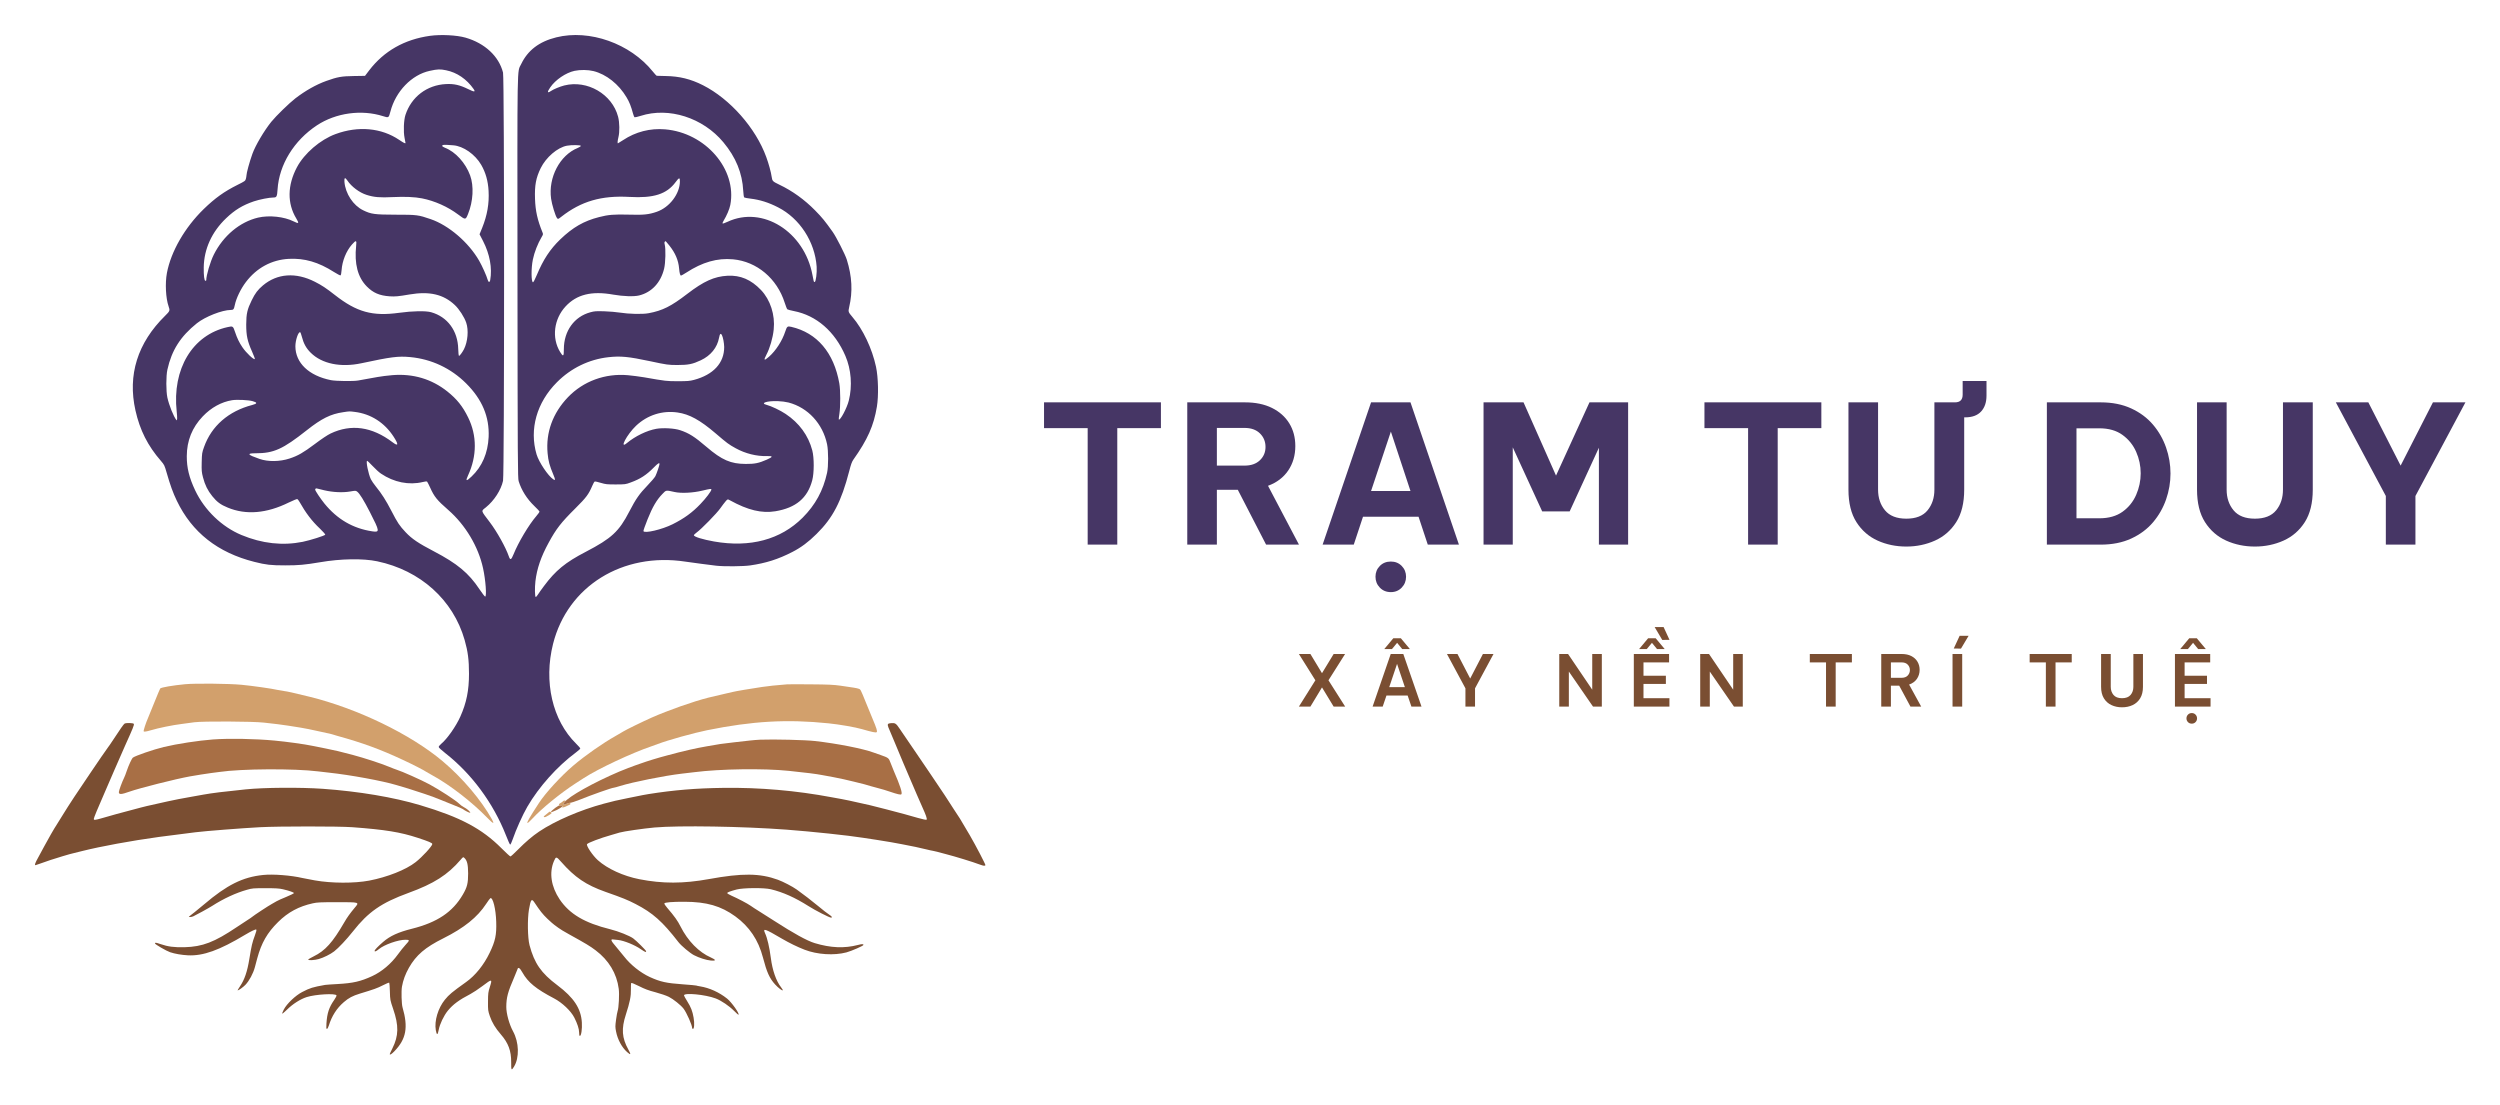
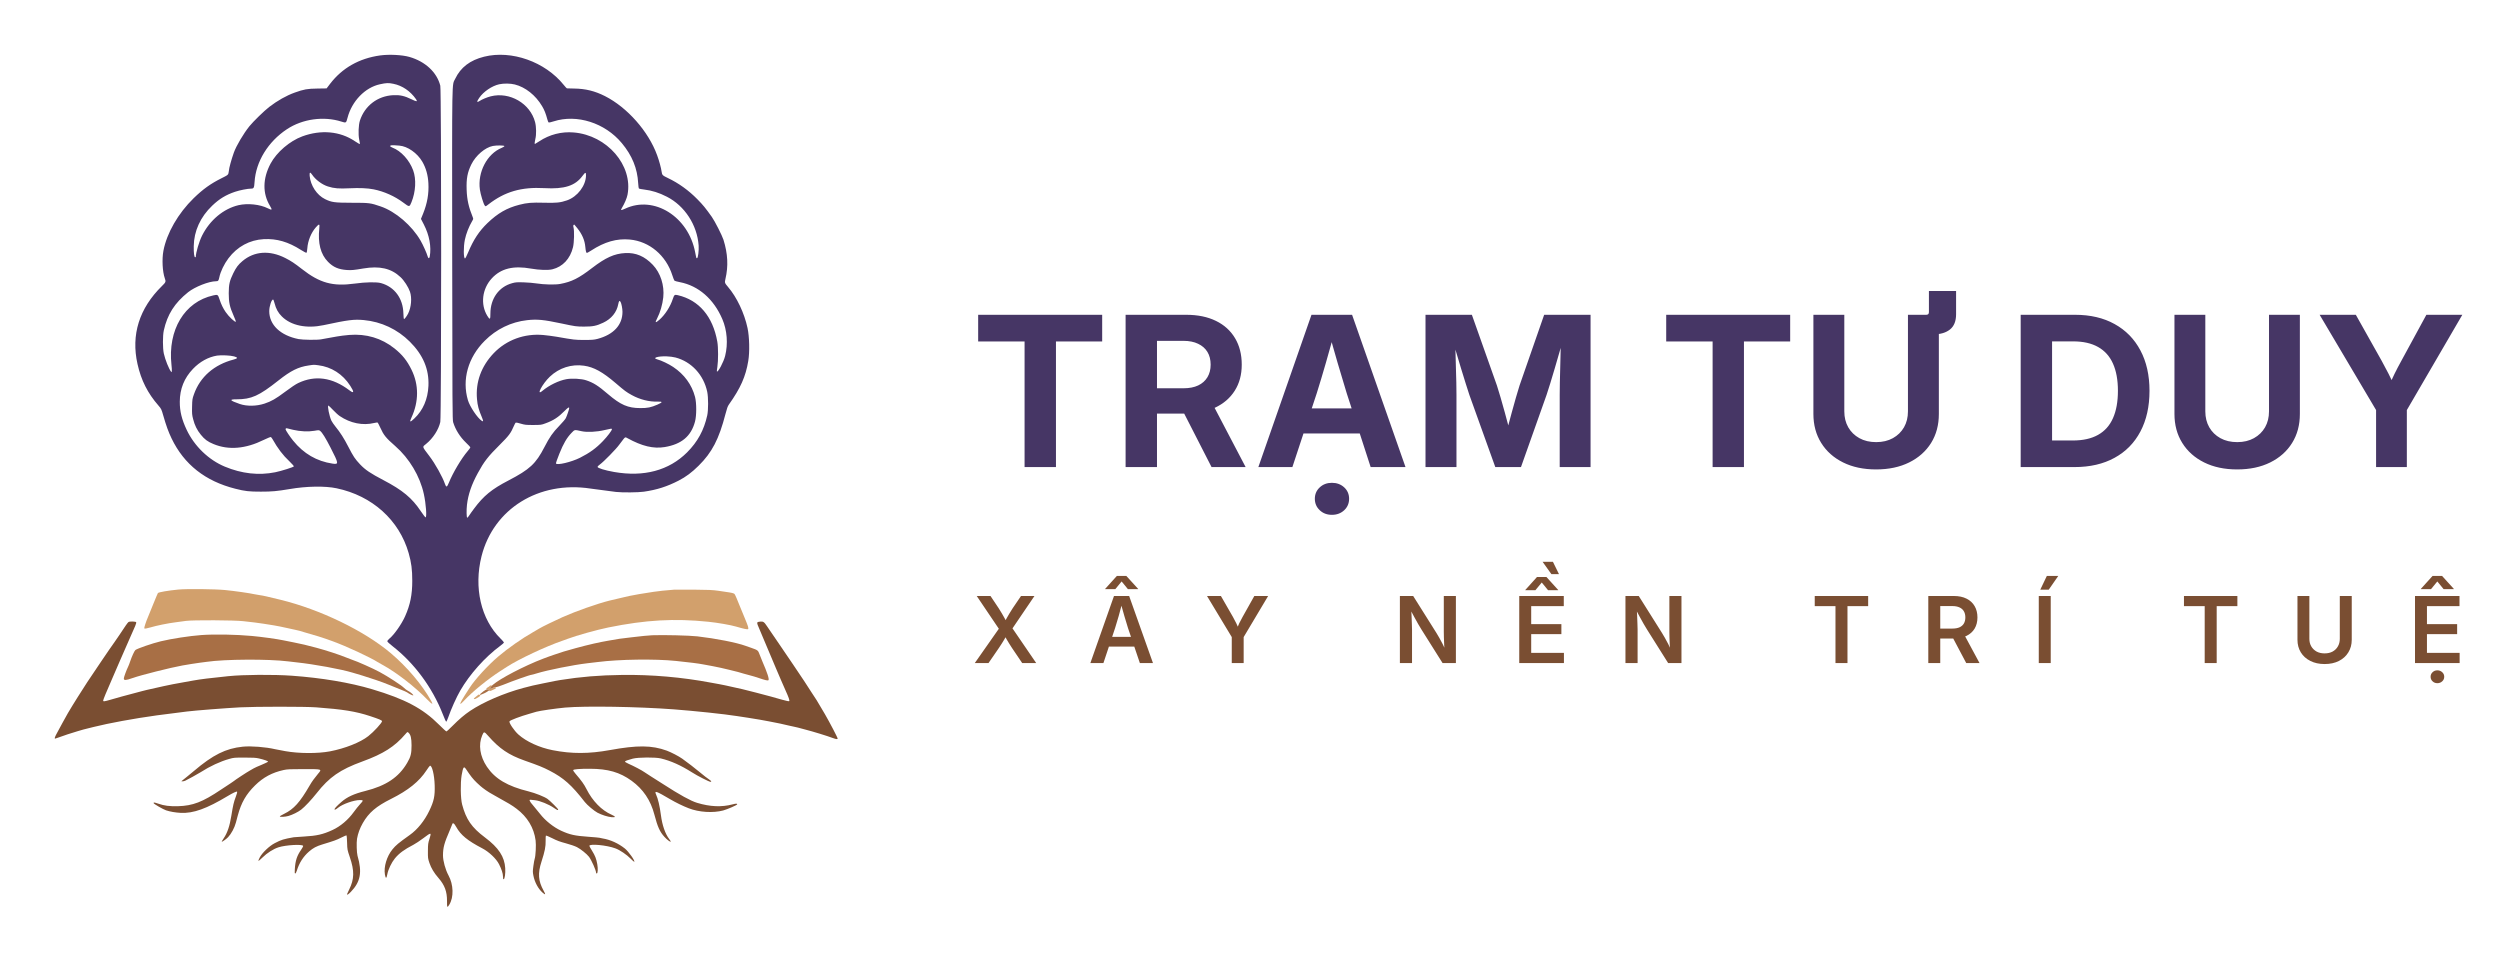
- <svg xmlns="http://www.w3.org/2000/svg" viewBox="0 0 4291 1896">
-   <g transform="translate(-117.0 42.0)">
+ <svg xmlns="http://www.w3.org/2000/svg" viewBox="-74 -74 5209 2004">
+   <svg x="0" y="0" width="1712" height="1856" viewBox="137 -22 1712 1856">
    <g transform="translate(0,1815) scale(0.1,-0.1)" fill="#D2A06C">
      <path d="M4345 6826 c-207 -20 -408 -54 -425 -73 -4 -4 -48 -109 -98 -233 -50 -124 -100 -247 -112 -275 -37 -83 -80 -217 -74 -227 7 -11 42 -6 124 18 135 40 369 88 530 108 69 9 166 22 215 29 146 20 1010 16 1195 -6 80 -9 186 -21 235 -27 50 -6 131 -17 180 -25 50 -8 148 -24 220 -35 71 -12 188 -35 260 -52 71 -16 152 -34 179 -39 26 -4 69 -15 95 -22 25 -8 64 -20 86 -26 441 -122 739 -231 1131 -414 166 -77 360 -176 404 -207 14 -9 61 -36 105 -60 296 -161 683 -461 942 -730 98 -101 125 -111 79 -27 -187 336 -507 714 -849 1002 -550 463 -1466 906 -2292 1108 -290 71 -362 87 -435 97 -41 6 -91 14 -110 19 -86 21 -424 69 -610 87 -218 21 -796 27 -975 10z" />
      <path d="M14680 6824 c-200 -16 -314 -28 -430 -45 -160 -23 -479 -77 -500 -85 -8 -3 -55 -14 -105 -24 -83 -18 -171 -39 -315 -74 -256 -64 -698 -220 -975 -343 -153 -68 -446 -211 -485 -237 -19 -13 -78 -47 -130 -76 -226 -127 -528 -338 -734 -514 -209 -178 -476 -469 -587 -641 -162 -249 -208 -329 -196 -341 4 -4 42 29 83 74 163 177 486 440 749 610 55 35 116 75 135 87 248 161 821 430 1160 545 30 10 80 28 110 40 180 68 610 188 845 236 778 158 1375 192 2084 119 189 -19 464 -67 576 -100 171 -50 240 -64 252 -52 15 15 2 59 -73 237 -29 69 -78 188 -109 265 -97 240 -94 233 -129 244 -32 11 -79 19 -311 52 -115 16 -206 21 -505 23 -201 2 -385 2 -410 0z" />
      <path d="M10833 4818 c-4 -7 -21 -20 -37 -28 -43 -22 -43 -38 -2 -46 36 -6 46 -18 24 -27 -7 -3 -3 -6 9 -6 19 -1 50 11 121 47 22 11 19 27 -5 30 -13 2 -33 -4 -45 -12 -12 -9 -33 -16 -46 -16 -23 0 -23 0 4 35 25 33 25 35 6 35 -12 0 -25 -6 -29 -12z" />
      <path d="M10579 4620 c-13 -11 -37 -31 -54 -44 -26 -21 -28 -25 -13 -31 11 -5 38 7 77 32 55 36 58 40 40 51 -24 15 -22 16 -50 -8z" />
    </g>
    <g transform="translate(0,1815) scale(0.1,-0.1)" fill="#A86F45">
      <path d="M4825 5878 c-250 -19 -617 -75 -845 -130 -173 -41 -490 -151 -529 -182 -19 -15 -74 -133 -107 -232 -14 -43 -34 -95 -44 -114 -34 -68 -90 -220 -90 -245 0 -46 39 -44 185 8 166 59 790 217 1035 261 126 22 264 44 360 57 47 6 112 14 145 19 378 56 1285 61 1695 10 41 -5 122 -15 180 -21 373 -40 927 -142 1165 -214 28 -8 120 -36 205 -61 85 -26 211 -67 280 -91 69 -25 136 -48 150 -53 14 -4 70 -26 125 -49 55 -23 159 -65 230 -93 72 -28 137 -57 145 -63 34 -26 110 -65 127 -65 25 1 -54 72 -111 99 -23 12 -57 37 -76 57 -52 53 -343 243 -510 332 -143 77 -474 224 -560 250 -19 6 -78 28 -130 50 -154 63 -422 150 -630 206 -220 58 -294 76 -465 110 -99 19 -200 40 -225 45 -125 27 -452 72 -650 90 -331 31 -776 39 -1055 19z" />
      <path d="M14220 5874 c-47 -2 -125 -8 -175 -14 -49 -5 -173 -19 -275 -31 -192 -21 -276 -33 -470 -69 -63 -12 -128 -24 -145 -27 -34 -5 -265 -58 -340 -78 -27 -7 -113 -30 -190 -50 -168 -44 -336 -96 -462 -141 -51 -19 -94 -34 -97 -34 -6 0 -212 -80 -268 -104 -439 -187 -873 -430 -940 -527 -28 -39 -28 -39 -5 -39 13 0 32 7 43 15 10 8 35 15 55 15 20 0 92 23 160 50 209 85 563 210 595 210 8 0 55 13 106 29 226 70 764 177 1053 211 55 6 154 18 220 26 448 57 1192 68 1625 23 296 -31 467 -52 575 -73 44 -8 132 -24 195 -36 63 -12 140 -28 170 -35 30 -8 107 -26 170 -40 63 -14 147 -35 185 -46 39 -11 93 -27 120 -35 28 -8 66 -18 85 -23 117 -31 163 -45 230 -68 138 -47 189 -58 201 -46 21 21 -20 147 -130 401 -15 37 -41 100 -56 140 -30 82 -36 86 -170 133 -44 15 -98 34 -120 42 -185 68 -621 154 -1005 198 -170 19 -700 32 -940 23z" />
      <path d="M10702 4705 c-105 -79 -97 -96 19 -40 80 40 127 75 98 75 -8 0 -23 3 -35 6 -14 4 -39 -9 -82 -41z" />
    </g>
    <g transform="translate(0,1815) scale(0.1,-0.1)" fill="#7A4E32">
      <path d="M3308 6150 c-16 -10 -75 -94 -196 -279 -34 -53 -75 -112 -90 -131 -15 -19 -68 -95 -117 -167 -50 -73 -134 -197 -187 -275 -192 -281 -373 -555 -466 -708 -52 -85 -102 -166 -112 -180 -30 -43 -155 -260 -210 -365 -29 -55 -77 -143 -106 -196 -52 -93 -64 -129 -45 -129 5 0 40 12 77 26 87 33 272 94 389 128 50 14 104 30 120 35 17 5 50 13 75 19 25 6 90 22 145 36 316 79 830 174 1315 241 94 13 204 27 625 80 166 21 809 71 1110 87 335 17 1339 17 1580 0 565 -42 826 -84 1127 -183 188 -62 248 -87 248 -106 0 -34 -174 -224 -286 -311 -167 -131 -483 -256 -798 -317 -255 -48 -645 -47 -931 4 -99 18 -196 36 -215 41 -189 45 -504 70 -673 52 -352 -36 -621 -170 -1017 -507 -52 -44 -124 -103 -158 -130 -121 -95 -111 -84 -80 -85 15 0 40 5 55 12 39 17 269 143 323 178 196 126 412 226 600 278 90 26 107 27 315 27 178 0 235 -3 300 -18 111 -26 190 -54 190 -66 0 -6 -60 -36 -133 -66 -73 -29 -147 -63 -165 -74 -18 -11 -54 -32 -82 -47 -54 -29 -309 -196 -338 -222 -9 -8 -39 -29 -67 -46 -27 -17 -115 -75 -196 -129 -385 -259 -587 -336 -895 -345 -182 -4 -284 9 -415 54 -81 27 -94 29 -94 11 0 -16 197 -130 260 -151 84 -28 195 -47 305 -53 263 -13 539 86 985 354 107 64 180 97 189 88 7 -7 -2 -43 -25 -103 -44 -118 -57 -173 -94 -400 -35 -217 -83 -357 -159 -469 -27 -40 -46 -73 -42 -73 16 0 98 59 133 96 67 70 134 195 163 304 10 36 28 103 40 150 72 266 172 441 359 625 171 169 356 268 597 321 72 16 130 19 411 19 397 0 389 2 306 -96 -79 -95 -130 -165 -178 -249 -201 -347 -328 -488 -526 -585 -52 -26 -94 -50 -94 -56 0 -16 112 -10 181 10 83 24 199 81 264 131 74 57 218 210 320 340 266 339 490 494 956 664 437 159 672 309 896 570 41 48 43 49 62 32 49 -44 65 -112 66 -266 0 -171 -16 -237 -91 -365 -175 -300 -439 -477 -874 -586 -235 -59 -377 -124 -496 -228 -91 -79 -144 -135 -144 -152 0 -19 27 -8 73 30 92 77 330 161 455 161 78 0 78 -7 1 -90 -33 -36 -91 -108 -129 -161 -116 -161 -277 -297 -442 -373 -199 -92 -328 -121 -593 -136 -99 -5 -196 -12 -215 -15 -212 -38 -257 -51 -395 -123 -114 -59 -263 -201 -314 -300 -18 -35 -30 -66 -27 -70 4 -3 41 28 84 70 95 95 229 180 336 214 150 48 497 68 512 29 3 -7 -15 -42 -39 -77 -90 -128 -123 -229 -134 -406 -5 -76 -3 -92 8 -92 9 0 22 22 33 57 50 163 136 298 257 402 84 73 151 108 274 146 250 76 298 93 394 142 57 30 108 50 112 46 4 -4 9 -73 11 -153 4 -144 5 -146 56 -297 99 -288 95 -461 -13 -678 -25 -49 -45 -93 -45 -97 0 -21 31 -2 81 50 201 209 238 407 138 752 -17 58 -23 279 -10 354 20 113 58 216 120 326 124 217 278 349 591 505 356 178 585 362 735 592 33 51 66 94 72 97 43 18 94 -188 100 -405 7 -226 -15 -331 -113 -534 -99 -207 -246 -389 -404 -501 -245 -175 -291 -214 -364 -303 -117 -144 -183 -363 -156 -522 16 -91 33 -90 50 4 18 99 87 244 157 330 89 108 193 185 388 286 44 23 136 84 205 136 168 127 172 126 128 -15 -28 -87 -31 -107 -32 -250 -1 -151 0 -157 32 -252 37 -108 95 -205 189 -313 129 -149 178 -282 177 -478 -1 -141 4 -148 48 -76 95 155 88 417 -17 609 -65 120 -115 303 -115 417 1 163 26 256 137 512 25 57 49 116 53 130 12 49 41 32 87 -51 95 -169 234 -283 542 -444 140 -73 291 -216 349 -331 52 -102 82 -194 82 -253 0 -45 4 -60 14 -60 22 0 40 119 33 229 -14 240 -137 428 -421 641 -279 209 -394 376 -477 687 -33 125 -38 446 -10 612 31 174 45 194 92 124 100 -150 142 -203 225 -283 52 -49 107 -98 122 -107 15 -10 45 -32 67 -49 22 -18 103 -67 180 -109 296 -164 360 -202 458 -276 225 -169 363 -397 397 -661 13 -93 0 -329 -19 -381 -6 -15 -18 -82 -27 -148 -15 -113 -15 -128 0 -204 27 -139 100 -273 190 -353 64 -56 70 -45 22 41 -112 203 -123 359 -44 602 70 217 90 315 87 439 -1 52 1 98 5 104 4 6 56 -15 134 -54 99 -50 160 -73 282 -105 92 -25 186 -57 230 -79 79 -40 206 -142 253 -203 52 -69 147 -282 147 -332 0 -8 6 -15 14 -15 22 0 28 97 11 193 -20 114 -45 178 -110 282 -30 48 -55 93 -55 100 0 50 366 15 543 -52 95 -35 236 -131 318 -215 38 -39 72 -68 75 -65 20 20 -121 217 -196 277 -137 109 -303 184 -463 210 -32 5 -61 11 -66 14 -4 3 -108 12 -230 21 -284 20 -388 43 -569 126 -159 73 -331 211 -438 349 -32 41 -96 119 -142 173 -88 101 -98 131 -45 122 15 -2 53 -6 84 -9 98 -10 287 -86 391 -160 70 -48 88 -55 88 -33 0 14 -163 177 -221 220 -59 44 -256 123 -394 157 -442 109 -699 262 -869 513 -147 219 -183 459 -98 657 35 82 41 81 123 -12 236 -268 426 -397 759 -515 299 -105 382 -139 520 -210 293 -151 460 -299 735 -654 49 -63 195 -186 265 -223 91 -47 213 -86 293 -93 90 -8 90 12 0 52 -207 90 -397 284 -523 534 -48 96 -104 175 -228 319 -30 34 -52 68 -49 76 7 18 137 29 347 28 379 -1 624 -72 870 -250 241 -175 397 -406 475 -706 67 -255 112 -356 209 -463 55 -60 122 -111 132 -100 3 3 -11 27 -32 54 -83 107 -147 292 -173 498 -25 190 -60 342 -101 431 -40 88 -2 75 292 -98 125 -73 264 -141 388 -189 216 -84 506 -102 718 -46 91 25 292 113 292 128 0 18 -24 18 -97 -1 -231 -60 -466 -50 -738 32 -133 40 -361 166 -705 388 -96 62 -213 137 -260 165 -47 29 -108 68 -135 88 -55 39 -219 125 -333 175 -41 18 -72 38 -70 44 5 14 55 32 163 61 112 29 470 32 585 4 211 -51 416 -143 650 -291 112 -72 355 -196 383 -196 29 0 19 18 -30 51 -53 36 -91 66 -192 149 -107 89 -250 199 -366 282 -73 52 -231 134 -323 168 -311 113 -611 116 -1187 11 -435 -79 -793 -80 -1190 -2 -276 54 -549 179 -714 327 -88 79 -202 248 -185 275 14 23 227 104 419 158 61 18 124 36 140 41 67 20 412 70 600 87 425 37 1514 19 2264 -37 436 -33 1060 -99 1316 -140 33 -5 137 -21 230 -35 94 -14 204 -32 245 -40 41 -8 127 -24 190 -35 151 -28 338 -67 425 -90 39 -10 88 -21 110 -24 22 -4 54 -11 70 -16 17 -5 84 -23 150 -40 160 -41 461 -133 585 -180 60 -22 86 -25 94 -11 6 9 -164 335 -266 511 -90 155 -148 253 -172 290 -13 19 -61 94 -108 165 -46 72 -115 177 -152 235 -37 58 -146 220 -242 360 -95 140 -207 305 -248 365 -41 61 -112 164 -157 230 -45 66 -104 153 -131 192 -57 86 -75 97 -140 91 -78 -8 -78 -11 -13 -160 31 -73 66 -155 77 -183 79 -192 211 -505 268 -635 38 -85 85 -195 105 -245 21 -49 61 -142 90 -205 68 -150 92 -217 79 -229 -5 -6 -61 5 -149 30 -77 22 -180 51 -230 65 -104 29 -543 143 -595 154 -64 14 -314 70 -355 79 -22 6 -80 17 -130 26 -49 9 -124 23 -165 30 -615 116 -1243 170 -1860 162 -476 -6 -856 -38 -1285 -106 -76 -12 -78 -13 -365 -71 -199 -40 -230 -48 -405 -94 -406 -109 -837 -295 -1110 -478 -120 -81 -230 -175 -367 -313 -62 -63 -119 -115 -127 -115 -7 0 -76 63 -153 140 -337 338 -706 534 -1393 739 -462 138 -1051 237 -1675 282 -385 27 -1005 23 -1325 -10 -374 -38 -583 -64 -725 -90 -30 -5 -118 -21 -195 -35 -77 -15 -180 -33 -230 -42 -77 -14 -236 -49 -545 -119 -36 -9 -81 -20 -100 -25 -19 -5 -93 -25 -165 -44 -188 -49 -341 -91 -494 -136 -136 -39 -151 -40 -151 -15 0 17 67 180 190 460 51 116 123 282 160 370 37 88 120 277 184 420 143 317 160 360 153 380 -7 17 -130 21 -159 5z" />
    </g>
    <g transform="translate(0,1815) scale(0.1,-0.1)" fill="#463665">
      <path d="M8550 17955 c-437 -61 -789 -261 -1042 -591 l-73 -96 -190 -3 c-215 -3 -280 -15 -474 -84 -175 -63 -359 -167 -531 -299 -106 -82 -332 -302 -413 -402 -124 -154 -274 -408 -325 -551 -50 -140 -102 -330 -102 -373 0 -11 -5 -37 -10 -57 -10 -34 -18 -40 -143 -102 -228 -114 -385 -226 -581 -416 -324 -316 -561 -727 -631 -1096 -33 -176 -20 -435 29 -574 26 -71 22 -81 -60 -161 -473 -465 -646 -1016 -509 -1625 76 -339 212 -608 438 -867 56 -65 61 -74 97 -200 63 -219 109 -346 175 -483 261 -543 703 -891 1331 -1049 200 -51 284 -60 529 -60 233 0 331 9 600 54 354 61 737 67 979 16 742 -156 1304 -662 1501 -1351 56 -196 75 -342 75 -580 0 -285 -43 -498 -149 -735 -74 -166 -227 -384 -327 -466 -24 -20 -44 -45 -44 -55 0 -11 43 -51 113 -106 452 -354 822 -854 1040 -1407 34 -88 67 -161 73 -163 6 -2 26 38 43 89 61 176 169 416 251 559 198 342 516 698 833 932 42 31 77 63 77 70 0 7 -32 44 -71 82 -408 401 -560 1063 -396 1715 250 989 1194 1575 2272 1410 100 -15 434 -59 530 -70 134 -15 463 -12 580 5 271 39 482 106 725 231 150 77 276 171 415 309 282 278 425 555 561 1079 29 113 46 161 70 195 245 346 351 584 405 911 31 186 24 500 -15 684 -67 313 -224 644 -406 856 -71 84 -73 89 -55 167 63 268 50 526 -41 818 -28 88 -180 388 -242 475 -133 187 -182 247 -302 369 -182 185 -390 335 -613 441 -116 56 -121 61 -132 135 -10 76 -52 229 -93 340 -180 497 -621 996 -1086 1232 -211 107 -407 155 -641 158 -77 1 -145 3 -151 4 -7 0 -38 34 -70 74 -386 480 -1086 728 -1656 586 -294 -73 -490 -223 -603 -460 -71 -150 -66 150 -63 -3664 3 -3182 5 -3444 20 -3493 49 -158 143 -306 269 -427 49 -46 89 -90 89 -97 0 -7 -25 -42 -56 -78 -128 -149 -307 -449 -390 -655 -40 -98 -56 -105 -81 -33 -51 150 -205 426 -327 586 -158 209 -151 185 -66 254 142 115 259 296 294 455 24 109 24 6912 0 7007 -71 280 -311 504 -644 600 -152 43 -421 57 -610 31z m276 -591 c188 -38 353 -151 473 -322 37 -54 13 -54 -94 -1 -145 71 -242 93 -380 86 -327 -16 -594 -219 -696 -530 -29 -89 -37 -286 -15 -394 9 -44 16 -83 16 -86 0 -16 -26 -3 -108 52 -306 207 -703 243 -1092 100 -264 -97 -536 -331 -663 -569 -165 -311 -169 -621 -11 -881 52 -86 44 -94 -46 -49 -164 82 -419 109 -610 65 -313 -74 -597 -310 -760 -635 -61 -122 -130 -355 -130 -441 0 -5 -6 -9 -14 -9 -20 0 -31 88 -29 230 4 315 139 611 385 845 150 143 282 223 475 289 98 33 264 66 336 66 55 0 63 15 71 138 27 426 281 840 676 1101 325 214 765 275 1135 157 97 -31 97 -30 126 79 90 347 365 632 675 699 137 30 176 31 280 10z m2530 -14 c221 -55 435 -225 569 -452 48 -80 76 -151 111 -280 8 -31 20 -58 27 -61 7 -2 53 8 102 24 485 156 1070 -31 1421 -453 215 -258 325 -528 341 -835 3 -58 10 -106 17 -112 6 -5 54 -14 106 -20 162 -19 314 -67 475 -150 371 -189 632 -590 662 -1018 7 -102 -13 -263 -34 -263 -16 0 -15 -3 -38 120 -139 745 -857 1195 -1458 913 -42 -20 -80 -33 -84 -29 -4 4 2 24 15 44 55 90 103 202 117 275 117 611 -426 1239 -1120 1297 -255 22 -507 -43 -720 -185 -46 -30 -86 -55 -89 -55 -10 0 -6 47 9 107 22 86 20 251 -6 349 -101 388 -529 637 -924 537 -75 -19 -183 -64 -232 -97 -61 -42 -64 -16 -8 65 89 130 266 250 416 283 98 21 232 19 325 -4z m-2406 -1274 c172 -13 375 -155 480 -336 76 -132 117 -277 126 -447 12 -217 -23 -417 -110 -634 l-45 -110 60 -116 c116 -225 159 -465 123 -670 -8 -45 -31 -41 -44 6 -16 61 -95 238 -146 326 -181 315 -522 608 -833 714 -212 73 -237 76 -596 76 -367 1 -425 9 -562 76 -171 83 -304 285 -321 487 -6 76 11 83 51 23 70 -105 206 -207 329 -246 129 -41 229 -49 449 -38 210 10 376 3 503 -22 217 -43 441 -143 620 -277 127 -95 127 -94 169 8 89 218 103 481 36 664 -79 215 -252 405 -432 474 -26 10 -47 24 -47 31 0 22 28 24 190 11z m2190 -10 c0 -7 -25 -24 -55 -36 -306 -124 -507 -507 -456 -871 13 -97 75 -299 101 -331 18 -22 18 -22 75 22 342 267 689 367 1169 340 415 -24 640 48 792 254 60 81 74 84 74 14 -1 -214 -177 -447 -397 -523 -135 -47 -226 -57 -478 -49 -255 7 -354 -1 -512 -42 -262 -67 -450 -175 -667 -383 -174 -168 -291 -345 -402 -611 -30 -73 -58 -125 -65 -125 -32 0 -34 240 -3 390 26 126 83 272 151 387 26 43 27 49 14 80 -86 212 -121 366 -128 575 -8 233 16 360 98 528 92 186 287 353 449 384 78 15 240 13 240 -3z m-3857 -1713 c-33 -310 27 -542 182 -699 109 -111 219 -158 393 -170 95 -6 144 -2 342 32 343 58 582 2 776 -181 75 -70 163 -207 196 -303 44 -129 27 -327 -39 -457 -28 -54 -74 -116 -85 -113 -6 2 -11 53 -13 118 -7 312 -184 552 -465 631 -92 26 -319 22 -550 -10 -457 -63 -727 12 -1100 304 -155 121 -224 167 -346 229 -327 166 -646 143 -891 -63 -88 -74 -133 -133 -193 -256 -76 -155 -93 -230 -94 -415 0 -189 20 -285 100 -464 29 -66 51 -123 48 -128 -14 -21 -148 105 -212 200 -54 78 -94 162 -126 259 -36 108 -38 109 -132 88 -600 -133 -952 -719 -871 -1450 12 -110 10 -165 -6 -144 -49 63 -124 250 -154 384 -24 112 -24 370 0 480 74 334 225 571 507 797 143 113 432 227 581 228 45 0 54 10 69 83 24 117 100 276 190 395 184 244 442 383 736 399 270 14 509 -55 777 -226 54 -34 104 -60 111 -58 8 3 15 35 19 89 11 161 80 330 178 441 71 80 83 77 72 -20z m5377 1 c101 -127 154 -251 166 -391 8 -86 18 -123 34 -123 6 0 45 23 88 50 278 181 533 254 804 229 409 -38 755 -329 887 -746 18 -56 38 -107 45 -112 7 -6 57 -19 112 -30 387 -75 704 -350 884 -769 100 -231 122 -517 59 -767 -31 -127 -149 -349 -172 -325 -3 3 2 46 10 95 20 129 20 406 -1 525 -93 527 -382 867 -824 970 -66 15 -74 9 -103 -78 -53 -163 -163 -332 -280 -435 -85 -74 -97 -66 -45 33 60 114 111 288 126 435 26 250 -58 509 -218 677 -171 179 -353 257 -576 245 -225 -12 -407 -94 -691 -312 -276 -212 -422 -286 -662 -331 -106 -20 -341 -14 -498 11 -55 9 -172 19 -261 22 -143 4 -169 3 -241 -17 -278 -75 -455 -322 -455 -633 1 -128 -11 -137 -65 -47 -146 240 -107 562 94 780 190 206 448 270 820 203 171 -30 354 -36 443 -14 215 53 371 219 429 460 24 95 30 345 10 415 -10 35 -3 54 18 56 2 0 30 -34 63 -76z m-6310 -1560 c31 -121 75 -201 154 -279 191 -189 513 -256 868 -180 513 110 633 125 838 106 365 -34 699 -191 960 -451 276 -275 402 -574 387 -920 -13 -277 -112 -508 -293 -679 -92 -88 -108 -83 -60 20 154 333 154 683 1 994 -94 192 -193 315 -357 446 -269 214 -588 309 -943 280 -82 -7 -197 -21 -255 -32 -58 -11 -145 -26 -195 -35 -49 -9 -112 -20 -138 -25 -79 -15 -382 -11 -467 6 -379 76 -609 296 -610 581 0 105 50 252 82 242 6 -2 18 -35 28 -74z m7211 24 c19 -36 38 -137 39 -204 1 -274 -185 -476 -520 -565 -74 -19 -110 -22 -275 -22 -196 0 -203 1 -580 67 -77 13 -202 29 -277 36 -392 35 -766 -103 -1030 -378 -261 -273 -382 -606 -349 -962 12 -133 33 -211 101 -373 35 -84 34 -99 -4 -74 -88 58 -246 294 -286 427 -128 431 2 892 350 1240 241 242 550 392 883 429 208 23 340 11 717 -69 290 -62 310 -65 470 -65 184 0 258 15 398 81 170 79 283 218 314 387 13 70 28 84 49 45z m-8053 -1134 c82 -23 80 -42 -8 -65 -408 -106 -700 -361 -828 -722 -35 -98 -36 -108 -40 -262 -3 -145 -1 -169 22 -258 33 -129 81 -227 160 -324 79 -98 143 -146 264 -195 314 -131 669 -101 1049 87 73 35 138 62 146 59 8 -3 24 -24 37 -47 107 -190 215 -333 351 -460 53 -51 94 -98 92 -104 -6 -17 -261 -97 -388 -123 -345 -69 -697 -30 -1050 117 -337 140 -634 426 -795 766 -103 218 -145 388 -144 587 1 266 92 493 274 683 145 152 320 248 504 278 83 13 283 4 354 -17z m9197 -23 c332 -87 587 -363 661 -716 24 -116 24 -383 0 -490 -68 -308 -200 -550 -420 -771 -378 -377 -901 -517 -1521 -408 -192 34 -345 81 -345 107 0 7 21 29 48 48 78 55 345 328 405 414 31 44 72 98 91 120 35 40 35 40 78 16 305 -168 544 -225 778 -186 351 59 550 226 631 530 34 127 34 387 1 514 -67 256 -225 472 -457 626 -92 62 -249 136 -327 156 -117 30 4 70 192 64 64 -2 136 -12 185 -24z m-7445 -161 c276 -34 511 -185 667 -427 88 -136 81 -170 -19 -94 -354 268 -711 318 -1064 150 -51 -24 -153 -92 -270 -180 -200 -150 -289 -201 -434 -249 -167 -55 -368 -58 -515 -7 -210 73 -227 97 -67 97 311 0 466 70 877 395 254 201 410 279 625 310 112 17 103 17 200 5z m5540 -10 c203 -29 386 -130 655 -360 196 -168 223 -188 341 -253 166 -92 362 -141 539 -135 107 3 106 -13 -5 -62 -136 -59 -205 -74 -360 -73 -257 1 -409 66 -674 293 -204 175 -301 236 -452 286 -96 33 -294 44 -409 24 -162 -29 -362 -126 -504 -244 -140 -118 -1 147 156 296 194 184 452 266 713 228z m-5232 -921 c47 -50 110 -108 141 -128 221 -150 482 -202 719 -144 42 11 67 12 73 6 6 -6 29 -53 53 -104 69 -154 117 -214 311 -383 294 -257 515 -627 596 -999 45 -204 65 -487 36 -487 -7 0 -51 57 -98 127 -183 276 -382 441 -782 650 -268 140 -376 213 -484 327 -108 115 -139 162 -245 367 -91 177 -169 299 -267 419 -34 41 -72 98 -86 125 -43 91 -88 315 -63 315 6 0 49 -41 96 -91z m4922 37 c0 -22 -48 -163 -71 -209 -12 -23 -74 -96 -138 -162 -133 -137 -198 -229 -308 -442 -179 -347 -305 -463 -748 -694 -351 -182 -519 -320 -719 -589 -39 -52 -85 -116 -101 -142 -17 -27 -34 -46 -40 -45 -15 5 -18 159 -5 271 25 214 95 420 227 661 130 239 211 344 459 590 189 188 227 240 290 387 15 37 34 70 42 73 7 3 55 -7 105 -23 85 -25 105 -27 257 -27 161 1 167 1 255 34 166 60 270 128 400 260 67 69 95 85 95 57z m-5755 -451 c148 -35 317 -43 445 -21 91 16 95 16 120 -2 43 -32 115 -149 219 -352 171 -334 172 -349 40 -330 -331 50 -601 207 -821 478 -68 84 -158 219 -158 237 0 17 12 26 29 21 9 -3 66 -17 126 -31z m6645 12 c0 -26 -94 -151 -188 -248 -140 -147 -278 -247 -477 -347 -182 -91 -484 -162 -501 -118 -3 7 29 99 71 203 85 212 156 333 254 434 67 70 57 68 211 34 111 -25 316 -15 475 24 140 33 155 35 155 18z" />
    </g>
-   </g>
-   <path d="M87.78 0.0V-199.98H12.87V-244.2H213.51V-199.98H138.6V0.0ZM258.72 0.0V-244.2H357.72Q384.78 -244.2 404.085 -234.63Q423.39 -225.06 433.785 -208.23Q444.18 -191.4 444.18 -169.29Q444.18 -145.2 431.97 -127.215Q419.76 -109.23 397.32 -100.98L450.45 0.0H394.02L345.51 -94.05H309.54V0.0ZM357.06 -200.31H309.54V-135.63H357.06Q373.89 -135.63 383.46 -144.87Q393.03 -154.11 393.03 -167.64Q393.03 -181.5 383.46 -190.905Q373.89 -200.31 357.06 -200.31ZM491.04 0.0 574.2 -244.2H641.85L725.01 0.0H671.55L655.71 -47.85H560.34L544.5 0.0ZM574.2 -92.07H641.85L608.19 -194.04ZM608.19 81.51Q596.64 81.51 589.215 73.755Q581.79 66.0 581.79 55.11Q581.79 44.22 589.215 36.63Q596.64 29.04 608.19 29.04Q619.41 29.04 626.835 36.63Q634.26 44.22 634.26 55.11Q634.26 66.0 626.835 73.755Q619.41 81.51 608.19 81.51ZM767.25 0.0V-244.2H835.89L891.66 -118.47L949.08 -244.2H1015.41V0.0H965.25V-166.32L915.09 -57.09H867.9L817.41 -166.98V0.0ZM1221.33 0.0V-199.98H1146.42V-244.2H1347.06V-199.98H1272.15V0.0ZM1492.92 3.3Q1466.19 3.3 1443.585 -6.93Q1420.98 -17.16 1407.285 -38.61Q1393.59 -60.06 1393.59 -94.38V-244.2H1444.41V-94.38Q1444.41 -73.26 1456.29 -58.905Q1468.17 -44.55 1492.92 -44.55Q1517.67 -44.55 1529.385 -58.905Q1541.1 -73.26 1541.1 -94.38V-244.2H1576.41Q1589.61 -244.2 1589.61 -257.4V-280.83H1630.53V-255.75Q1630.53 -238.59 1621.29 -228.525Q1612.05 -218.46 1593.9 -218.46H1592.25V-94.38Q1592.25 -60.06 1578.555 -38.61Q1564.86 -17.16 1542.09 -6.93Q1519.32 3.3 1492.92 3.3ZM1734.15 0.0V-244.2H1826.55Q1856.25 -244.2 1878.855 -233.805Q1901.46 -223.41 1916.31 -205.92Q1931.16 -188.43 1938.75 -166.65Q1946.34 -144.87 1946.34 -122.1Q1946.34 -99.33 1938.75 -77.55Q1931.16 -55.77 1916.31 -38.28Q1901.46 -20.79 1878.855 -10.395Q1856.25 0.0 1826.55 0.0ZM1824.24 -199.65H1784.97V-45.21H1824.24Q1848.33 -45.21 1864.005 -56.43Q1879.68 -67.65 1887.435 -85.47Q1895.19 -103.29 1895.19 -122.43Q1895.19 -141.57 1887.435 -159.225Q1879.68 -176.88 1864.005 -188.265Q1848.33 -199.65 1824.24 -199.65ZM2091.21 3.3Q2064.48 3.3 2041.875 -6.93Q2019.27 -17.16 2005.575 -38.61Q1991.88 -60.06 1991.88 -94.38V-244.2H2042.7V-94.38Q2042.7 -73.26 2054.58 -58.905Q2066.46 -44.55 2091.21 -44.55Q2115.96 -44.55 2127.675 -58.905Q2139.39 -73.26 2139.39 -94.38V-244.2H2190.54V-94.38Q2190.54 -60.06 2176.845 -38.61Q2163.15 -17.16 2140.38 -6.93Q2117.61 3.3 2091.21 3.3ZM2315.94 0.0V-83.49L2230.14 -244.2H2285.91L2341.35 -135.63L2396.79 -244.2H2452.56L2366.76 -83.49V0.0Z" fill="#463665" transform="translate(1779.1 934.8)" />
-   <path d="M6.222 0.0 34.526 -45.14 6.222 -90.28H25.986L45.872 -57.34L65.88 -90.28H85.522L56.974 -45.14L85.644 0.0H65.88L45.872 -32.94L25.986 0.0ZM152.744 -98.698 168.238 -117.242H181.292L196.786 -98.698H183.61L174.826 -109.434L165.92 -98.698ZM132.736 0.0 163.846 -90.28H185.44L216.672 0.0H199.348L192.882 -19.032H156.526L150.06 0.0ZM161.284 -33.428H188.124L174.704 -73.322ZM292.068 0.0V-31.354L260.348 -90.28H278.404L300.242 -48.19L322.08 -90.28H340.258L308.538 -31.354V0.0ZM453.108 0.0V-90.28H468.236L509.716 -29.036V-90.28H526.186V0.0H511.058L469.578 -60.146V0.0ZM629.886 -114.436 616.832 -136.518H632.204L642.33 -114.558ZM590.114 -98.698 605.608 -117.242H618.662L634.156 -98.698H620.98L612.196 -109.434L603.29 -98.698ZM581.086 0.0V-90.28H641.598V-75.884H597.678V-52.948H636.108V-38.918H597.678V-14.396H642.208V0.0ZM695.034 0.0V-90.28H710.162L751.642 -29.036V-90.28H768.112V0.0H752.984L711.504 -60.146V0.0ZM910.974 0.0V-75.884H883.158V-90.28H955.382V-75.884H927.566V0.0ZM1005.768 0.0V-90.28H1040.904Q1050.664 -90.28 1057.557 -86.681Q1064.45 -83.082 1068.049 -76.921Q1071.648 -70.76 1071.648 -63.074Q1071.648 -54.412 1067.012 -47.641Q1062.376 -40.87 1053.592 -37.82L1074.332 0.0H1055.91L1036.634 -35.868H1022.36V0.0ZM1040.66 -75.884H1022.36V-49.41H1040.66Q1047.614 -49.41 1051.274 -53.375Q1054.934 -57.34 1054.934 -62.708Q1054.934 -68.076 1051.274 -71.98Q1047.614 -75.884 1040.66 -75.884ZM1142.652 -99.552 1130.208 -99.674 1140.334 -121.512H1155.706ZM1128.134 0.0V-90.28H1144.726V0.0ZM1288.32 0.0V-75.884H1260.504V-90.28H1332.728V-75.884H1304.912V0.0ZM1418.982 1.22Q1408.978 1.22 1400.804 -2.623Q1392.63 -6.466 1387.872 -14.274Q1383.114 -22.082 1383.114 -33.916V-90.28H1399.706V-33.916Q1399.706 -25.62 1404.403 -20.008Q1409.1 -14.396 1418.982 -14.396Q1428.986 -14.396 1433.744 -20.008Q1438.502 -25.62 1438.502 -33.916V-90.28H1454.972V-33.916Q1454.972 -22.082 1450.214 -14.274Q1445.456 -6.466 1437.343 -2.623Q1429.23 1.22 1418.982 1.22ZM1518.9 -98.698 1534.394 -117.242H1547.448L1562.942 -98.698H1549.766L1540.982 -109.434L1532.076 -98.698ZM1509.872 0.0V-90.28H1570.384V-75.884H1526.464V-52.948H1564.894V-38.918H1526.464V-14.396H1570.994V0.0ZM1538.786 29.28Q1534.76 29.28 1532.198 26.596Q1529.636 23.912 1529.636 20.252Q1529.636 16.47 1532.198 13.786Q1534.76 11.102 1538.786 11.102Q1542.69 11.102 1545.252 13.786Q1547.814 16.47 1547.814 20.252Q1547.814 23.912 1545.252 26.596Q1542.69 29.28 1538.786 29.28Z" fill="#7A4E32" transform="translate(2223.2 1212.8)" />
+   </svg>
+   <path fill="#463665" d="M1964.1 637.5L1964.1 581.9L2222.5 581.9L2222.5 637.5L2126.2 637.5L2126.2 899.2L2060.8 899.2L2060.8 637.5L1964.1 637.5ZM2271.3 899.2L2271.3 581.9L2397.6 581.9Q2433.6 581.9 2459.5 594.6Q2485.4 607.2 2499.3 630.6Q2513.3 653.9 2513.3 685.8Q2513.3 717.1 2498.7 740.1Q2484.1 763.1 2457.5 775.5Q2430.8 787.8 2394.4 787.8L2310.5 787.8L2310.5 735L2392.1 735Q2410 735 2422.5 729.1Q2435.1 723.1 2441.8 712Q2448.5 700.9 2448.5 685.8Q2448.5 670.3 2441.8 659.3Q2435.1 648.3 2422.4 642.3Q2409.8 636.2 2391.9 636.2L2336.7 636.2L2336.7 899.2L2271.3 899.2ZM2450.4 899.2L2377 755.7L2446.2 755.7L2521.4 899.2L2450.4 899.2ZM2547.9 899.2L2658.6 581.9L2743.2 581.9L2854.5 899.2L2781.9 899.2L2731.9 745Q2722.7 714.8 2713 681.9Q2703.3 649 2692.3 607.9L2709.5 607.9Q2698.2 649 2688.6 682Q2679.1 715 2669.7 745L2618.8 899.2L2547.9 899.2ZM2617.9 829.1L2617.9 777L2784.5 777L2784.5 829.1L2617.9 829.1ZM2701.2 998.7Q2685.9 998.7 2675.8 989.1Q2665.6 979.5 2665.6 965.2Q2665.6 951 2675.8 941.5Q2685.9 932 2701.2 932Q2716.5 932 2726.8 941.5Q2737 951 2737 965.2Q2737 979.5 2726.8 989.1Q2716.5 998.7 2701.2 998.7ZM2896.2 899.2L2896.2 581.9L2992.8 581.9L3045 729.3Q3048.2 739.3 3052.6 754.2Q3057 769.1 3061.5 785.7Q3066.1 802.3 3070 817.4Q3074 832.6 3076.5 843L3061 843Q3063.3 832.6 3067.3 817.4Q3071.2 802.3 3075.8 785.8Q3080.4 769.3 3084.6 754.3Q3088.9 739.3 3092.1 729.3L3143.4 581.9L3240.1 581.9L3240.1 899.2L3175.8 899.2L3175.8 748.6Q3175.8 738 3176.1 723.2Q3176.4 708.4 3176.9 691.4Q3177.3 674.3 3177.7 657Q3178.1 639.6 3178.3 624.1L3185.4 624.1Q3180.7 641.1 3175.5 659Q3170.3 676.9 3165.4 693.8Q3160.5 710.7 3156.1 724.8Q3151.7 738.8 3148.5 748.6L3095.1 899.2L3041.6 899.2L2987.5 748.6Q2984.3 739.1 2979.9 724.9Q2975.4 710.7 2970.3 693.9Q2965.2 677.1 2959.9 659.1Q2954.7 641.1 2949.6 624.1L2958.1 624.1Q2958.1 639.4 2958.6 656.7Q2959 674.1 2959.5 691.1Q2960.1 708.2 2960.4 723.1Q2960.7 738 2960.7 748.6L2960.7 899.2L2896.2 899.2ZM3397.7 637.5L3397.7 581.9L3656 581.9L3656 637.5L3559.7 637.5L3559.7 899.2L3494.4 899.2L3494.4 637.5L3397.7 637.5ZM3901.7 622.6L3901.7 581.9L3939.6 581.9Q3945.1 581.9 3945.1 576.4L3945.1 532.3L4001.7 532.3L4001.7 580.8Q4001.7 602.3 3989 612.5Q3976.2 622.6 3955.3 622.6L3901.7 622.6ZM3835 904.1Q3795.6 904.1 3766.2 889.5Q3736.8 874.9 3720.6 848.8Q3704.4 822.8 3704.4 788.5L3704.4 581.9L3768.8 581.9L3768.8 783.1Q3768.8 801.9 3777 816.3Q3785.2 830.6 3800.1 838.9Q3815 847.2 3835.2 847.2Q3855.2 847.2 3870.1 838.9Q3885 830.6 3893.2 816.3Q3901.4 801.9 3901.4 783.1L3901.4 581.9L3965.8 581.9L3965.8 788.5Q3965.8 823 3949.6 849Q3933.4 874.9 3904 889.5Q3874.6 904.1 3835 904.1ZM4248.3 899.2L4166.3 899.2L4166.3 843.8L4244.9 843.8Q4276.7 843.8 4297.5 832.1Q4318.4 820.4 4328.6 797.3Q4338.9 774.2 4338.9 740.3Q4338.9 706.5 4328.6 683.6Q4318.4 660.7 4297.6 649Q4276.9 637.3 4245.6 637.3L4164.9 637.3L4164.9 581.9L4249.6 581.9Q4297.3 581.9 4332 601.2Q4366.8 620.4 4385.7 656Q4404.7 691.6 4404.7 740.3Q4404.7 789.3 4385.8 825Q4367 860.7 4331.9 879.9Q4296.9 899.2 4248.3 899.2ZM4201.7 581.9L4201.7 899.2L4136.3 899.2L4136.3 581.9L4201.7 581.9ZM4587.3 904.1Q4547.9 904.1 4518.5 889.5Q4489.1 874.9 4472.9 848.8Q4456.7 822.8 4456.7 788.5L4456.7 581.9L4521 581.9L4521 783.1Q4521 801.9 4529.2 816.3Q4537.4 830.6 4552.3 838.9Q4567.2 847.2 4587.5 847.2Q4607.5 847.2 4622.4 838.9Q4637.3 830.6 4645.5 816.3Q4653.7 801.9 4653.7 783.1L4653.7 581.9L4718 581.9L4718 788.5Q4718 823 4701.8 849Q4685.7 874.9 4656.3 889.5Q4626.9 904.1 4587.3 904.1ZM4876.8 899.2L4876.8 780.4L4759.2 581.9L4834.6 581.9L4888.5 677.9Q4896 691.4 4902.8 704.8Q4909.6 718.2 4916.4 732.9L4902.1 732.9Q4908.7 718.2 4915.3 704.8Q4921.9 691.4 4929.4 677.9L4981.6 581.9L5056.5 581.9L4940.9 780.4L4940.9 899.2L4876.8 899.2Z" />
+   <path fill="#7A4E32" d="M1957.1 1307.5L2013.6 1226.9L2013.6 1245.6L1961.1 1167.8L1989.8 1167.8L2006.9 1193.4Q2010.8 1199.4 2013.6 1204.3Q2016.4 1209.2 2019 1213.8Q2021.5 1218.4 2024.3 1223.7L2018.3 1223.7Q2021.2 1218.5 2023.7 1213.8Q2026.3 1209.2 2029.2 1204.3Q2032.1 1199.4 2036 1193.4L2053.4 1167.8L2081.4 1167.8L2029.5 1244.3L2029.5 1226.3L2085 1307.5L2055.8 1307.5L2034.6 1276.1Q2031.1 1270.7 2028.6 1266.7Q2026.1 1262.6 2023.8 1258.7Q2021.6 1254.8 2019 1250.1L2023.2 1250.1Q2020.7 1254.7 2018.4 1258.6Q2016.1 1262.5 2013.5 1266.6Q2010.9 1270.7 2007.3 1276.1L1985.7 1307.5L1957.1 1307.5ZM2197.9 1307.5L2247.1 1167.8L2278.7 1167.8L2328.3 1307.5L2301 1307.5L2276.3 1234.6Q2272.7 1223.3 2268.7 1209.5Q2264.7 1195.7 2259.7 1177.6L2265.5 1177.6Q2260.8 1195.8 2256.9 1209.6Q2253 1223.5 2249.4 1234.6L2225.1 1307.5L2197.9 1307.5ZM2226.7 1273.3L2226.7 1253L2299.6 1253L2299.6 1273.3L2226.7 1273.3ZM2249.9 1153.5L2228.7 1153.5L2228.7 1153L2253.1 1126L2272.8 1126L2297.4 1153L2297.4 1153.5L2276.1 1153.5L2263 1137.5L2249.9 1153.5ZM2492.5 1307.5L2492.5 1253.4L2440.9 1167.8L2469.9 1167.8L2495 1211.5Q2498.8 1218.2 2501.9 1224.6Q2505.1 1231 2508.5 1239.3L2501.8 1239.3Q2505.1 1230.9 2508.2 1224.4Q2511.4 1218 2515 1211.5L2539.5 1167.8L2568.3 1167.8L2517.3 1253.4L2517.3 1307.5L2492.5 1307.5ZM2842.8 1307.5L2842.8 1167.8L2870.5 1167.8L2919.1 1245.1Q2921.8 1249.3 2925 1255.1Q2928.3 1260.9 2931.9 1267.9Q2935.4 1274.8 2938.9 1282.8L2936.1 1284.9Q2935.5 1277.7 2935.1 1269.6Q2934.7 1261.4 2934.5 1254.1Q2934.3 1246.7 2934.3 1242.1L2934.3 1167.8L2959.5 1167.8L2959.5 1307.5L2931.7 1307.5L2887.9 1237.9Q2884.4 1232.3 2880.7 1225.9Q2877 1219.5 2872.6 1211.3Q2868.3 1203.2 2862.5 1192.4L2866.2 1191.2Q2866.8 1201.5 2867.2 1210.5Q2867.6 1219.6 2867.8 1226.6Q2868.1 1233.6 2868.1 1237.8L2868.1 1307.5L2842.8 1307.5ZM3091.5 1307.5L3091.5 1167.8L3184.3 1167.8L3184.3 1189L3116.4 1189L3116.4 1226.4L3179.3 1226.4L3179.3 1247.3L3116.4 1247.3L3116.4 1286.3L3184.6 1286.3L3184.6 1307.5L3091.5 1307.5ZM3125.2 1155.7L3104.1 1155.7L3104.1 1155.3L3128.4 1128.3L3148.2 1128.3L3172.7 1155.3L3172.7 1155.7L3151.5 1155.7L3138.4 1139.7L3125.2 1155.7ZM3158.5 1122.3L3140.2 1096.6L3161.7 1096.6L3174.3 1122.3L3158.5 1122.3ZM3312.8 1307.5L3312.8 1167.8L3340.5 1167.8L3389.1 1245.1Q3391.8 1249.3 3395 1255.1Q3398.3 1260.9 3401.9 1267.9Q3405.4 1274.8 3408.9 1282.8L3406.1 1284.9Q3405.5 1277.7 3405.1 1269.6Q3404.7 1261.4 3404.5 1254.1Q3404.3 1246.7 3404.3 1242.1L3404.3 1167.8L3429.5 1167.8L3429.5 1307.5L3401.7 1307.5L3357.9 1237.9Q3354.4 1232.3 3350.7 1225.9Q3347 1219.5 3342.6 1211.3Q3338.3 1203.2 3332.5 1192.4L3336.2 1191.2Q3336.8 1201.5 3337.2 1210.5Q3337.6 1219.6 3337.8 1226.6Q3338.1 1233.6 3338.1 1237.8L3338.1 1307.5L3312.8 1307.5ZM3707.2 1189L3707.2 1167.8L3818.5 1167.8L3818.5 1189L3775.4 1189L3775.4 1307.5L3750.4 1307.5L3750.4 1189L3707.2 1189ZM3943.8 1307.5L3943.8 1167.8L3996.8 1167.8Q4012.6 1167.8 4023.6 1173.4Q4034.7 1179 4040.4 1189Q4046.2 1199 4046.2 1212.5Q4046.2 1225.9 4040.3 1235.8Q4034.4 1245.6 4023.2 1251Q4011.9 1256.4 3996 1256.4L3958.4 1256.4L3958.4 1235.7L3993.9 1235.7Q4003 1235.7 4009 1233Q4015 1230.2 4018 1225Q4021 1219.8 4021 1212.5Q4021 1205 4018 1199.8Q4015 1194.5 4009 1191.7Q4002.9 1188.8 3993.7 1188.8L3968.7 1188.8L3968.7 1307.5L3943.8 1307.5ZM4022.8 1307.5L3989.3 1244.2L4016.4 1244.2L4050.5 1307.5L4022.8 1307.5ZM4198.9 1167.8L4198.9 1307.5L4174 1307.5L4174 1167.8L4198.9 1167.8ZM4177.1 1154.7L4190.8 1126L4214.6 1126L4194.7 1154.7L4177.1 1154.7ZM4476.5 1189L4476.5 1167.8L4587.8 1167.8L4587.8 1189L4544.7 1189L4544.7 1307.5L4519.7 1307.5L4519.7 1189L4476.5 1189ZM4769.6 1309.6Q4752.5 1309.6 4739.8 1303.1Q4727 1296.7 4720 1285.3Q4713 1273.9 4713 1259L4713 1167.8L4737.8 1167.8L4737.8 1257Q4737.8 1265.9 4741.7 1272.7Q4745.7 1279.5 4752.7 1283.5Q4759.8 1287.4 4769.6 1287.4Q4779.3 1287.4 4786.4 1283.5Q4793.5 1279.5 4797.3 1272.7Q4801.2 1265.9 4801.2 1257L4801.2 1167.8L4826.1 1167.8L4826.1 1259Q4826.1 1273.9 4819 1285.3Q4812 1296.8 4799.3 1303.2Q4786.6 1309.6 4769.6 1309.6ZM4957.9 1307.5L4957.9 1167.8L5050.6 1167.8L5050.6 1189L4982.8 1189L4982.8 1226.4L5045.7 1226.4L5045.7 1247.3L4982.8 1247.3L4982.8 1286.3L5050.9 1286.3L5050.9 1307.5L4957.9 1307.5ZM4991.3 1153.5L4970.1 1153.5L4970.1 1153L4994.5 1126L5014.3 1126L5038.8 1153L5038.8 1153.5L5017.5 1153.5L5004.4 1137.5L4991.3 1153.5ZM5004.5 1349.5Q4998.6 1349.5 4994.5 1345.6Q4990.4 1341.8 4990.4 1336.1Q4990.4 1330.5 4994.5 1326.6Q4998.6 1322.7 5004.5 1322.7Q5010.4 1322.7 5014.6 1326.6Q5018.8 1330.5 5018.8 1336.1Q5018.8 1341.8 5014.6 1345.6Q5010.4 1349.5 5004.5 1349.5Z" />
</svg>
